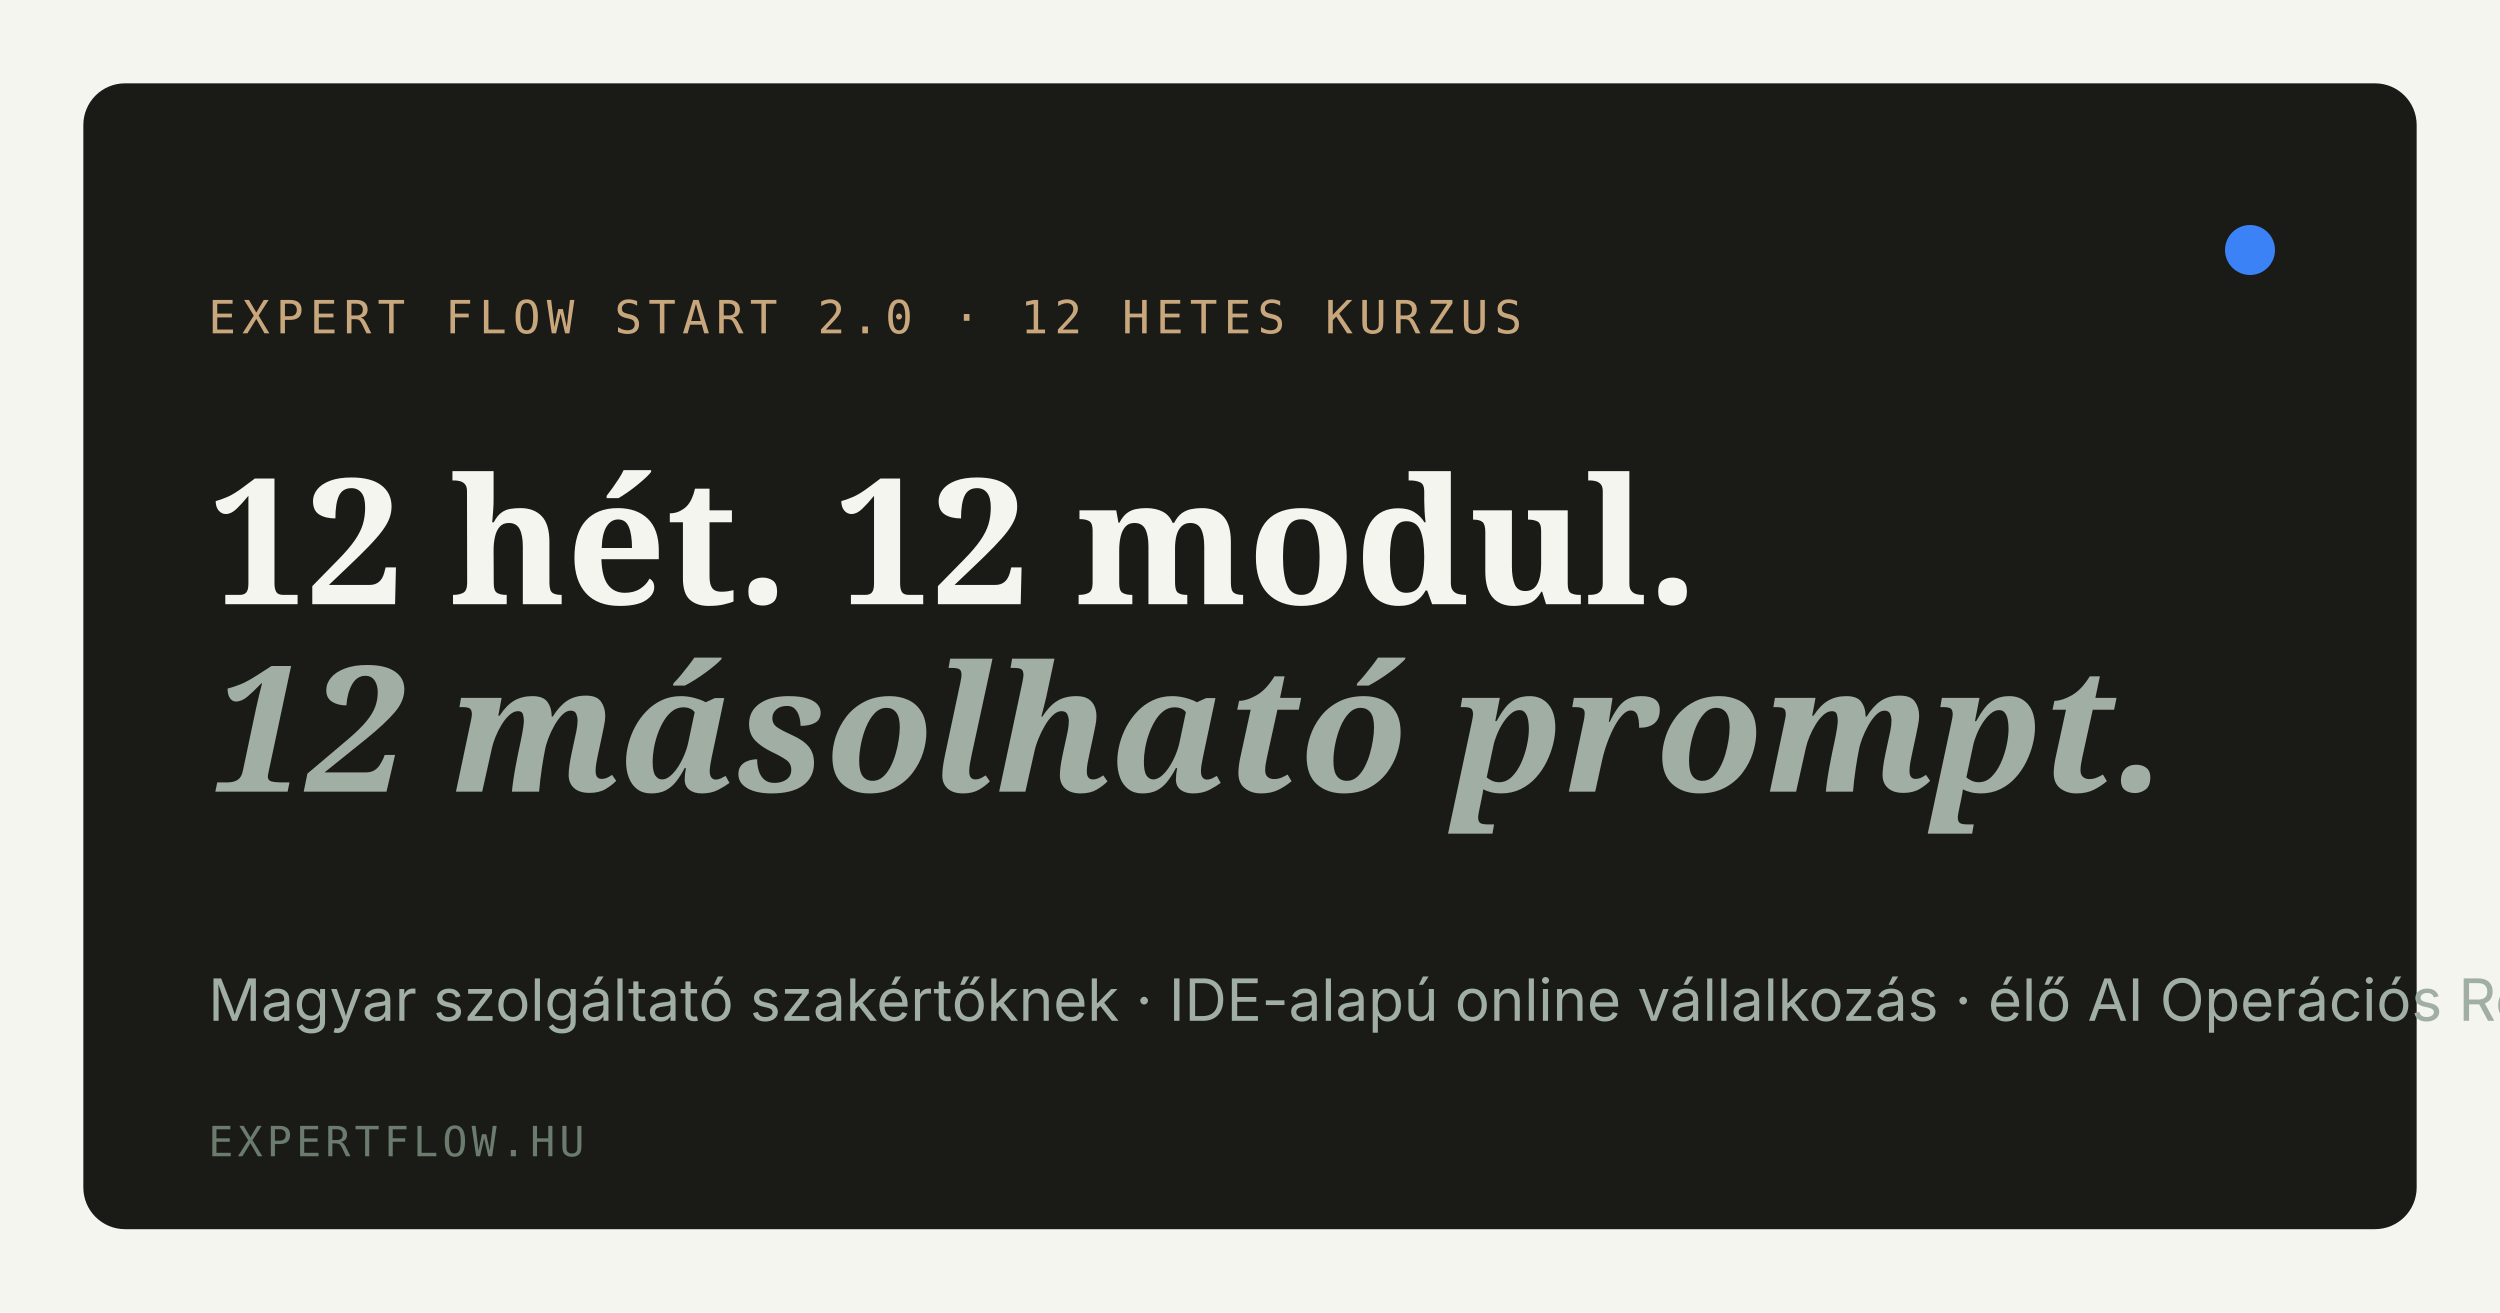
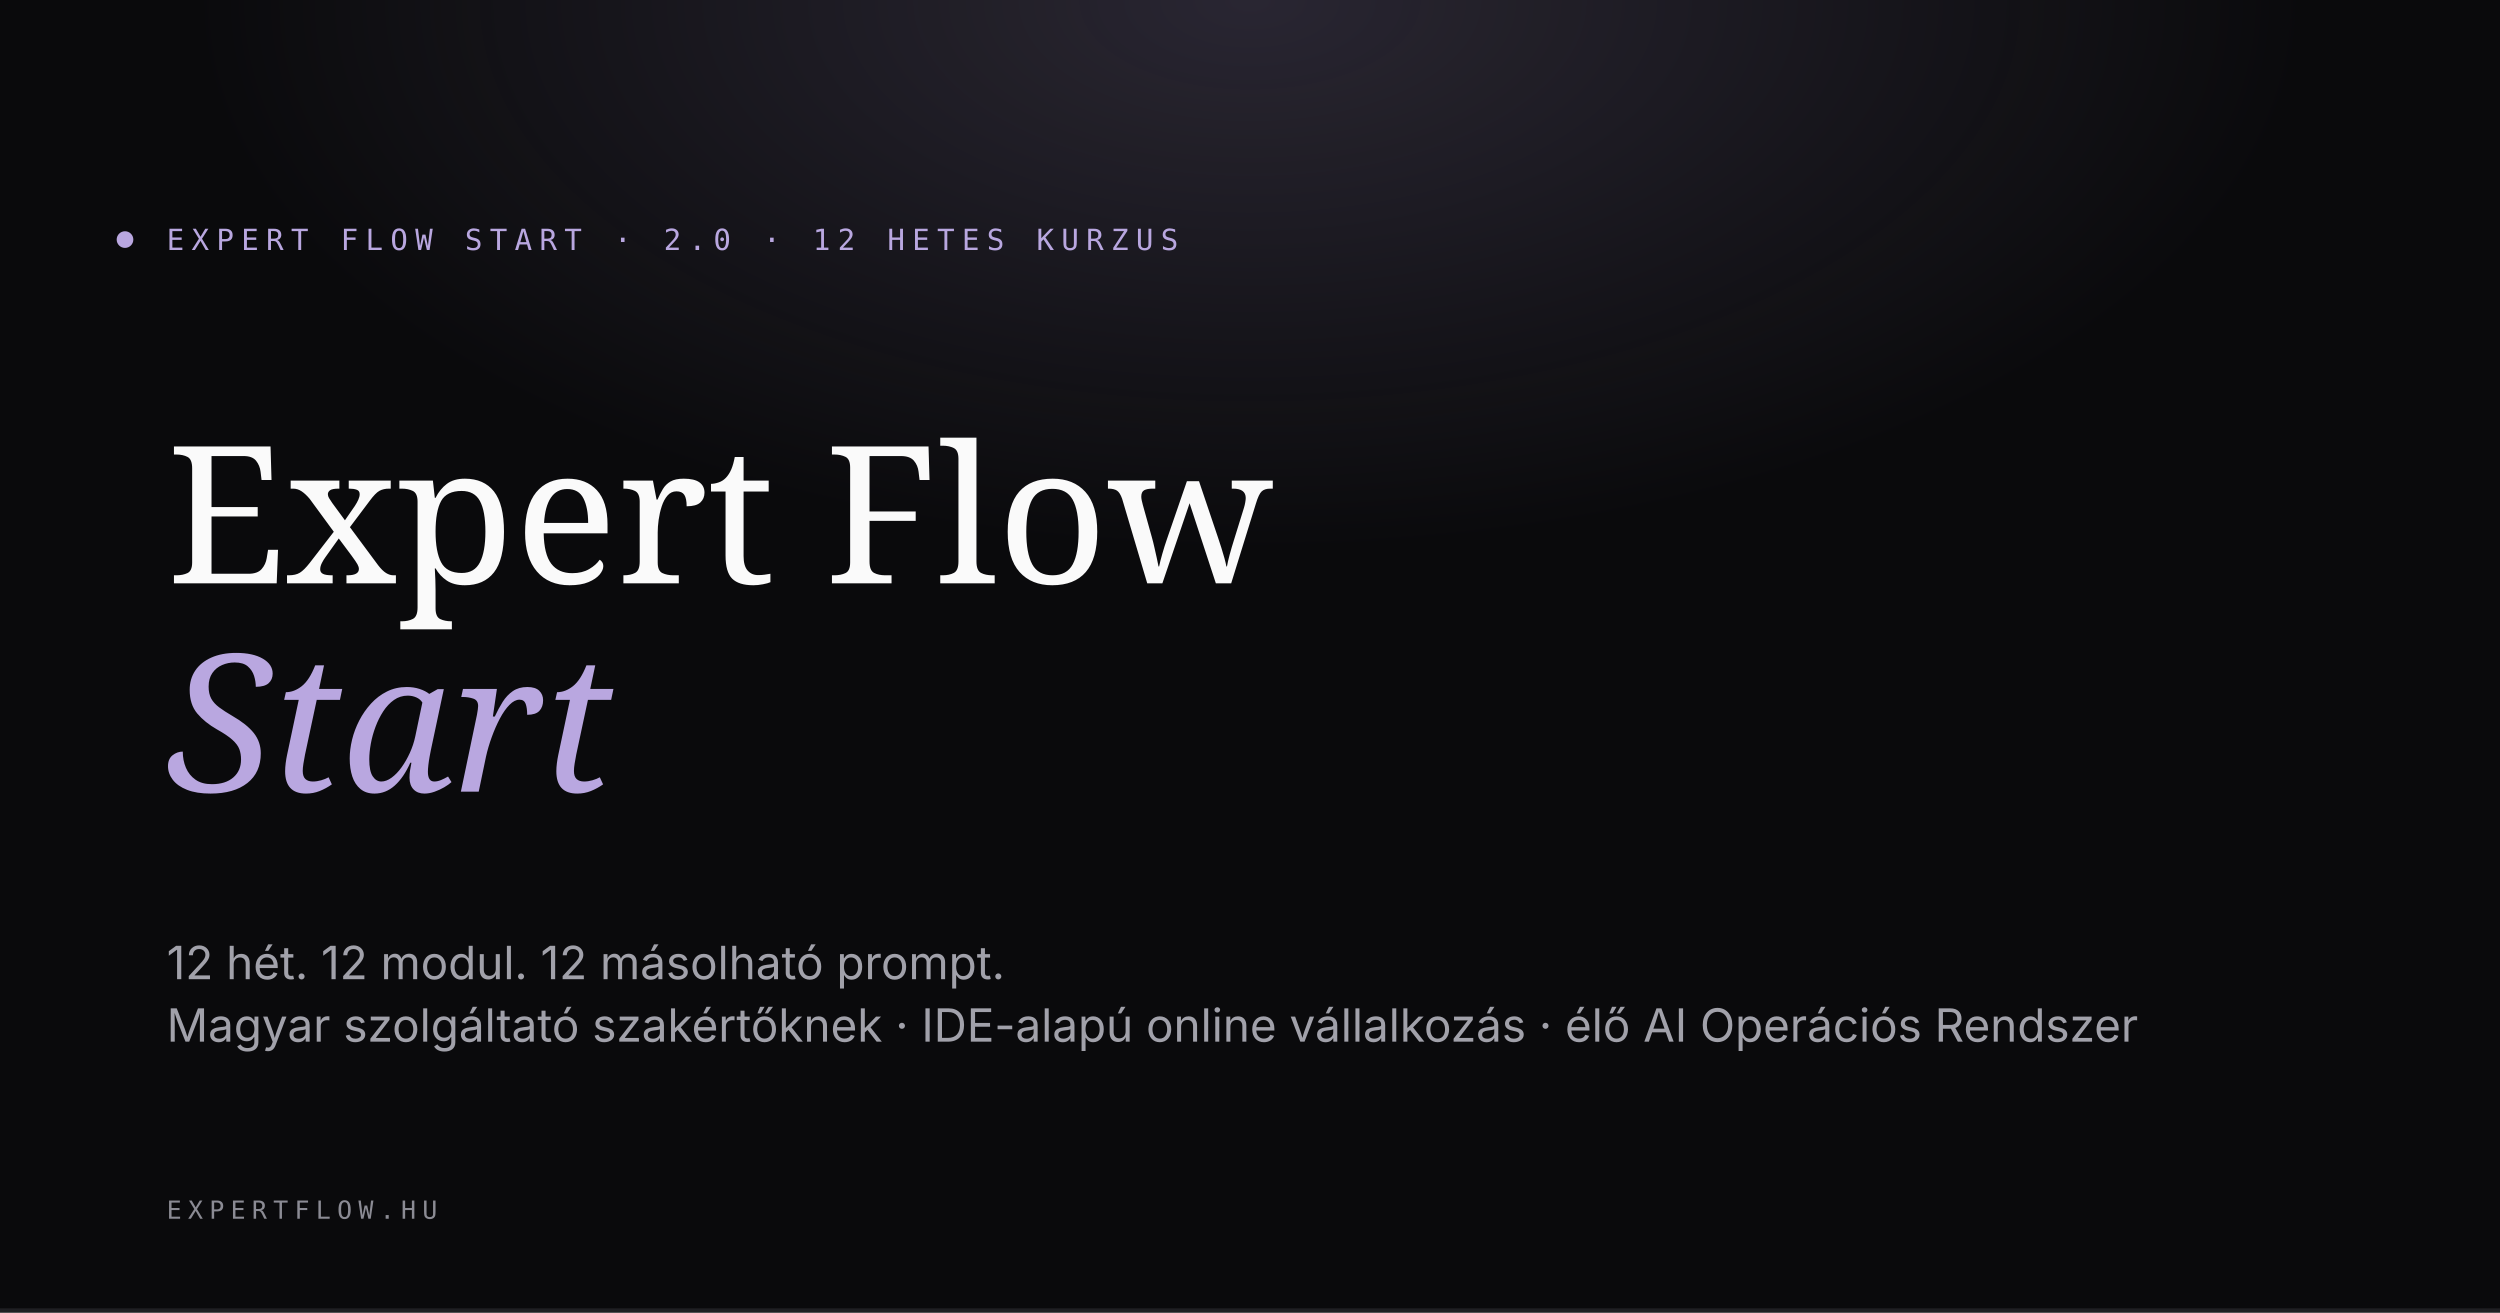
<svg xmlns="http://www.w3.org/2000/svg" viewBox="0 0 1200 630" width="1200" height="630">
-   <rect width="1200" height="630" fill="#F5F5F0" />
-   <rect x="40" y="40" width="1120" height="550" rx="20" fill="#1A1A17" />
-   <text x="100" y="160" font-family="ui-monospace,monospace" font-size="22" letter-spacing="3" fill="#C9A77C">EXPERT FLOW START 2.0 · 12 HETES KURZUS</text>
-   <text x="100" y="290" font-family="Georgia,serif" font-weight="600" font-size="84" fill="#F5F5F0">12 hét. 12 modul.</text>
-   <text x="100" y="380" font-family="Georgia,serif" font-weight="600" font-size="84" font-style="italic" fill="#A0AEA3">12 másolható prompt.</text>
-   <text x="100" y="490" font-family="-apple-system,sans-serif" font-size="28" fill="#A0AEA3">Magyar szolgáltató szakértőknek · IDE-alapú online vállalkozás · élő AI Operációs Rendszer</text>
-   <circle cx="1080" cy="120" r="12" fill="#3B82F6" />
-   <text x="100" y="555" font-family="ui-monospace,monospace" font-size="20" letter-spacing="2" fill="#6B7B6E">EXPERTFLOW.HU</text>
+   <defs>
+     <radialGradient id="glow" cx="50%" cy="0%" r="70%">
+       <stop offset="0%" stop-color="#b9a7e0" stop-opacity="0.18" />
+       <stop offset="60%" stop-color="#b9a7e0" stop-opacity="0" />
+     </radialGradient>
+   </defs>
+   <rect width="1200" height="630" fill="#0a0a0c" />
+   <rect width="1200" height="630" fill="url(#glow)" />
+   <rect x="0" y="628" width="1200" height="2" fill="#1f1f23" />
+   <text x="80" y="120" font-family="ui-monospace,monospace" font-size="14" letter-spacing="3.5" fill="#b9a7e0">EXPERT FLOW START · 2.0 · 12 HETES KURZUS</text>
+   <circle cx="60" cy="115" r="4" fill="#b9a7e0" />
+   <text x="80" y="280" font-family="Georgia,serif" font-weight="400" font-size="92" fill="#fafafa">Expert Flow</text>
+   <text x="80" y="380" font-family="Georgia,serif" font-weight="400" font-size="92" font-style="italic" fill="#b9a7e0">Start</text>
+   <text x="80" y="470" font-family="-apple-system,sans-serif" font-size="22" fill="#a1a1aa">12 hét. 12 modul. 12 másolható prompt.</text>
+   <text x="80" y="500" font-family="-apple-system,sans-serif" font-size="22" fill="#a1a1aa">Magyar szolgáltató szakértőknek · IDE-alapú online vállalkozás · élő AI Operációs Rendszer</text>
+   <text x="80" y="585" font-family="ui-monospace,monospace" font-size="12" letter-spacing="3" fill="#8b8b94">EXPERTFLOW.HU</text>
</svg>
